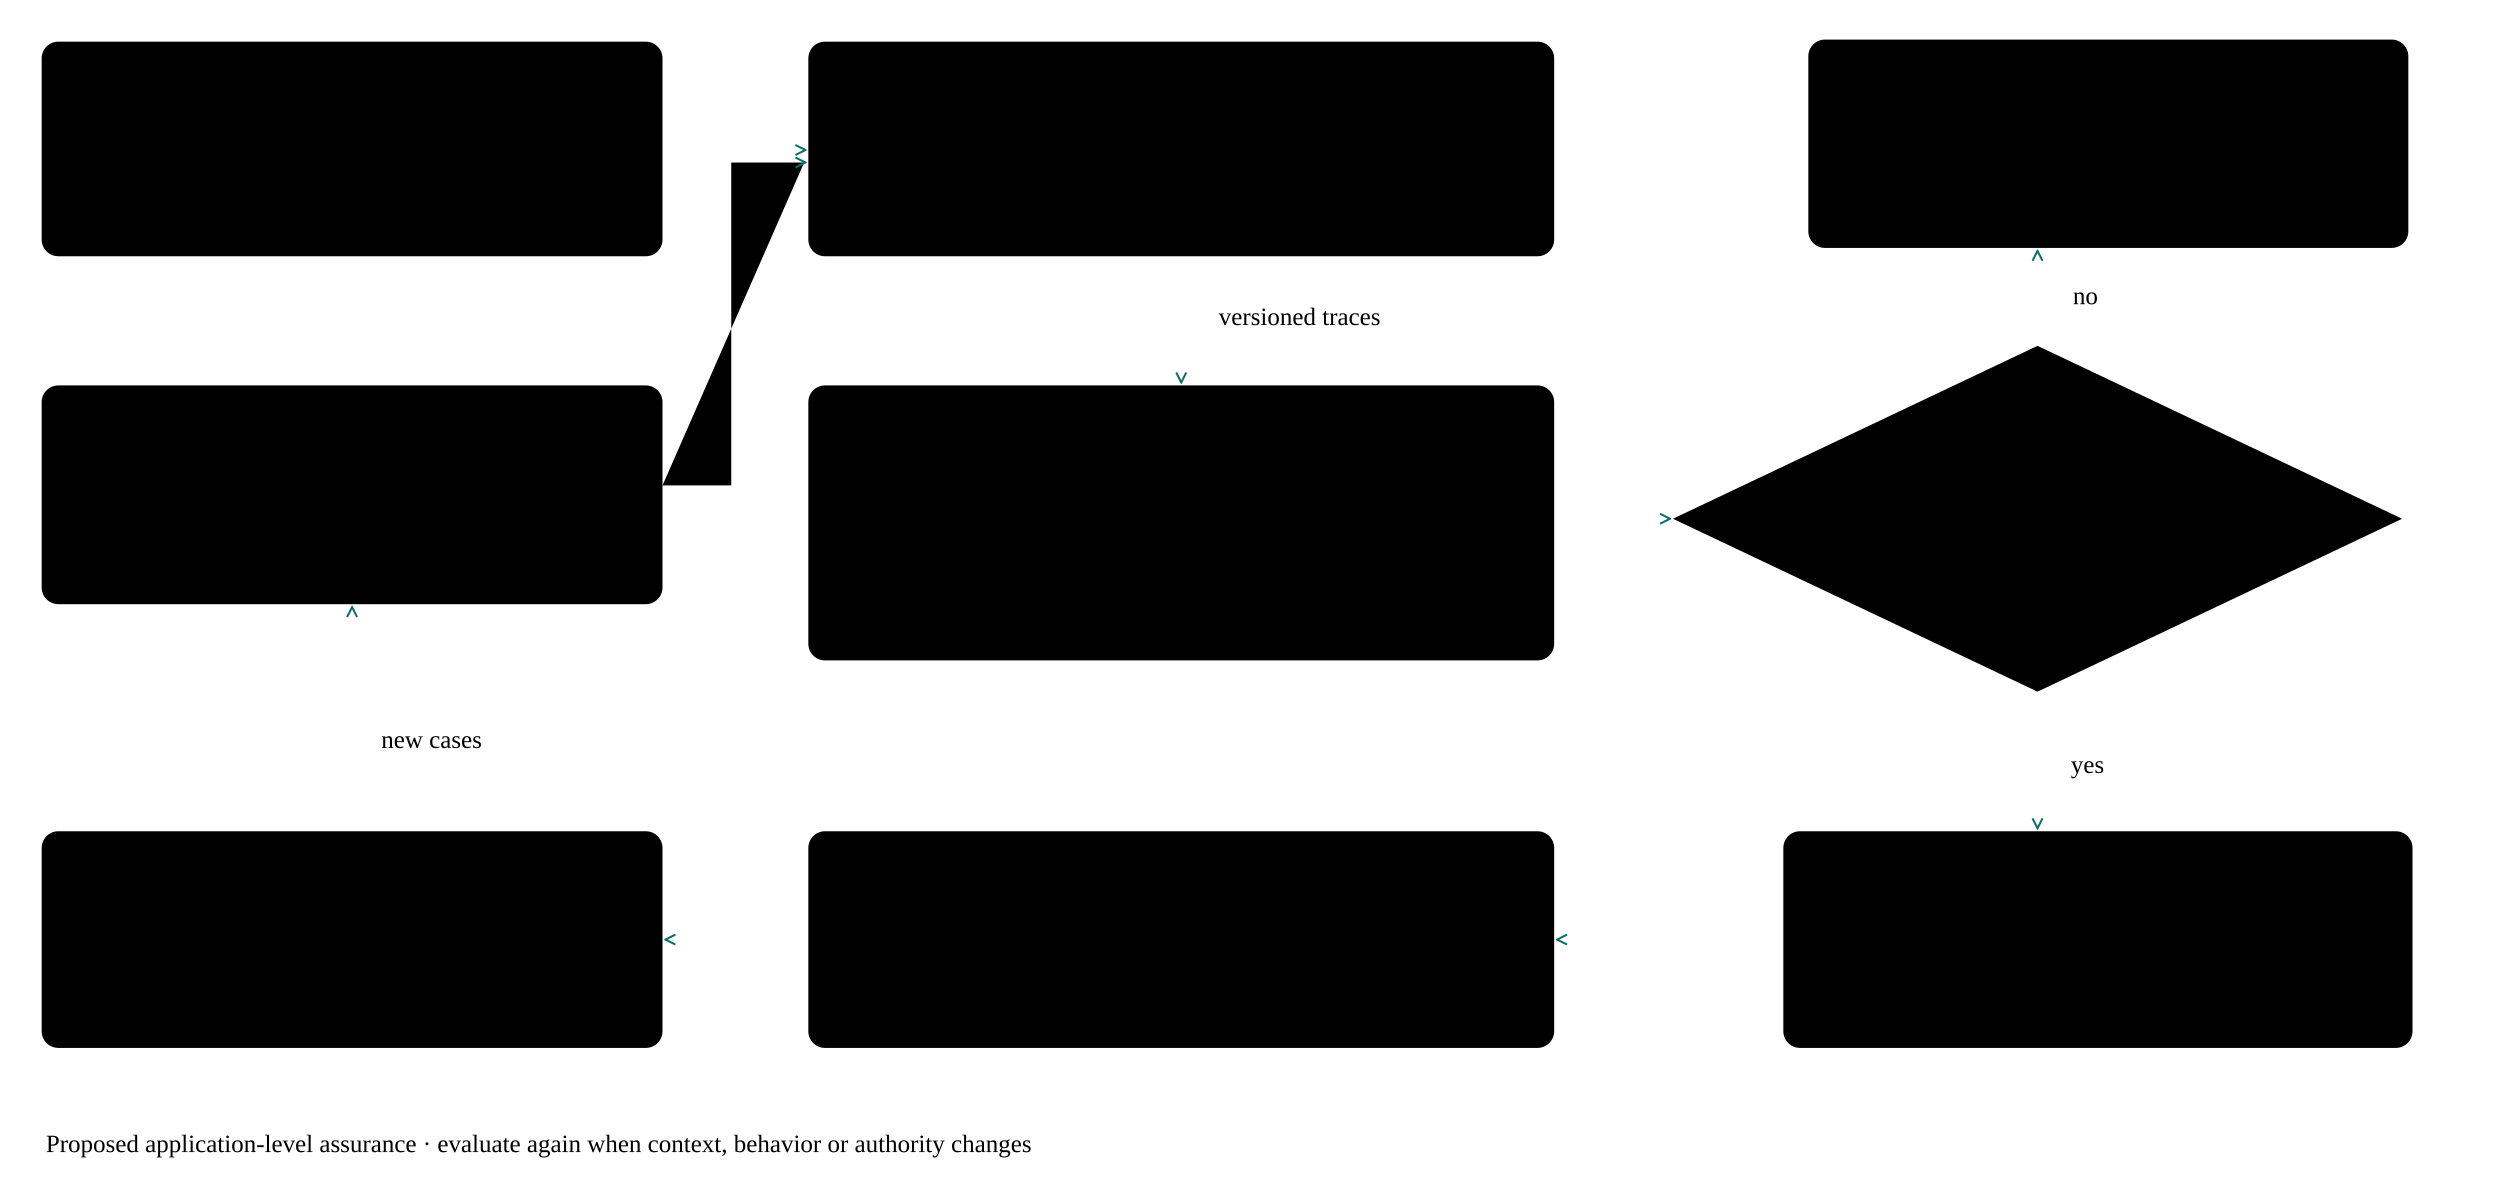
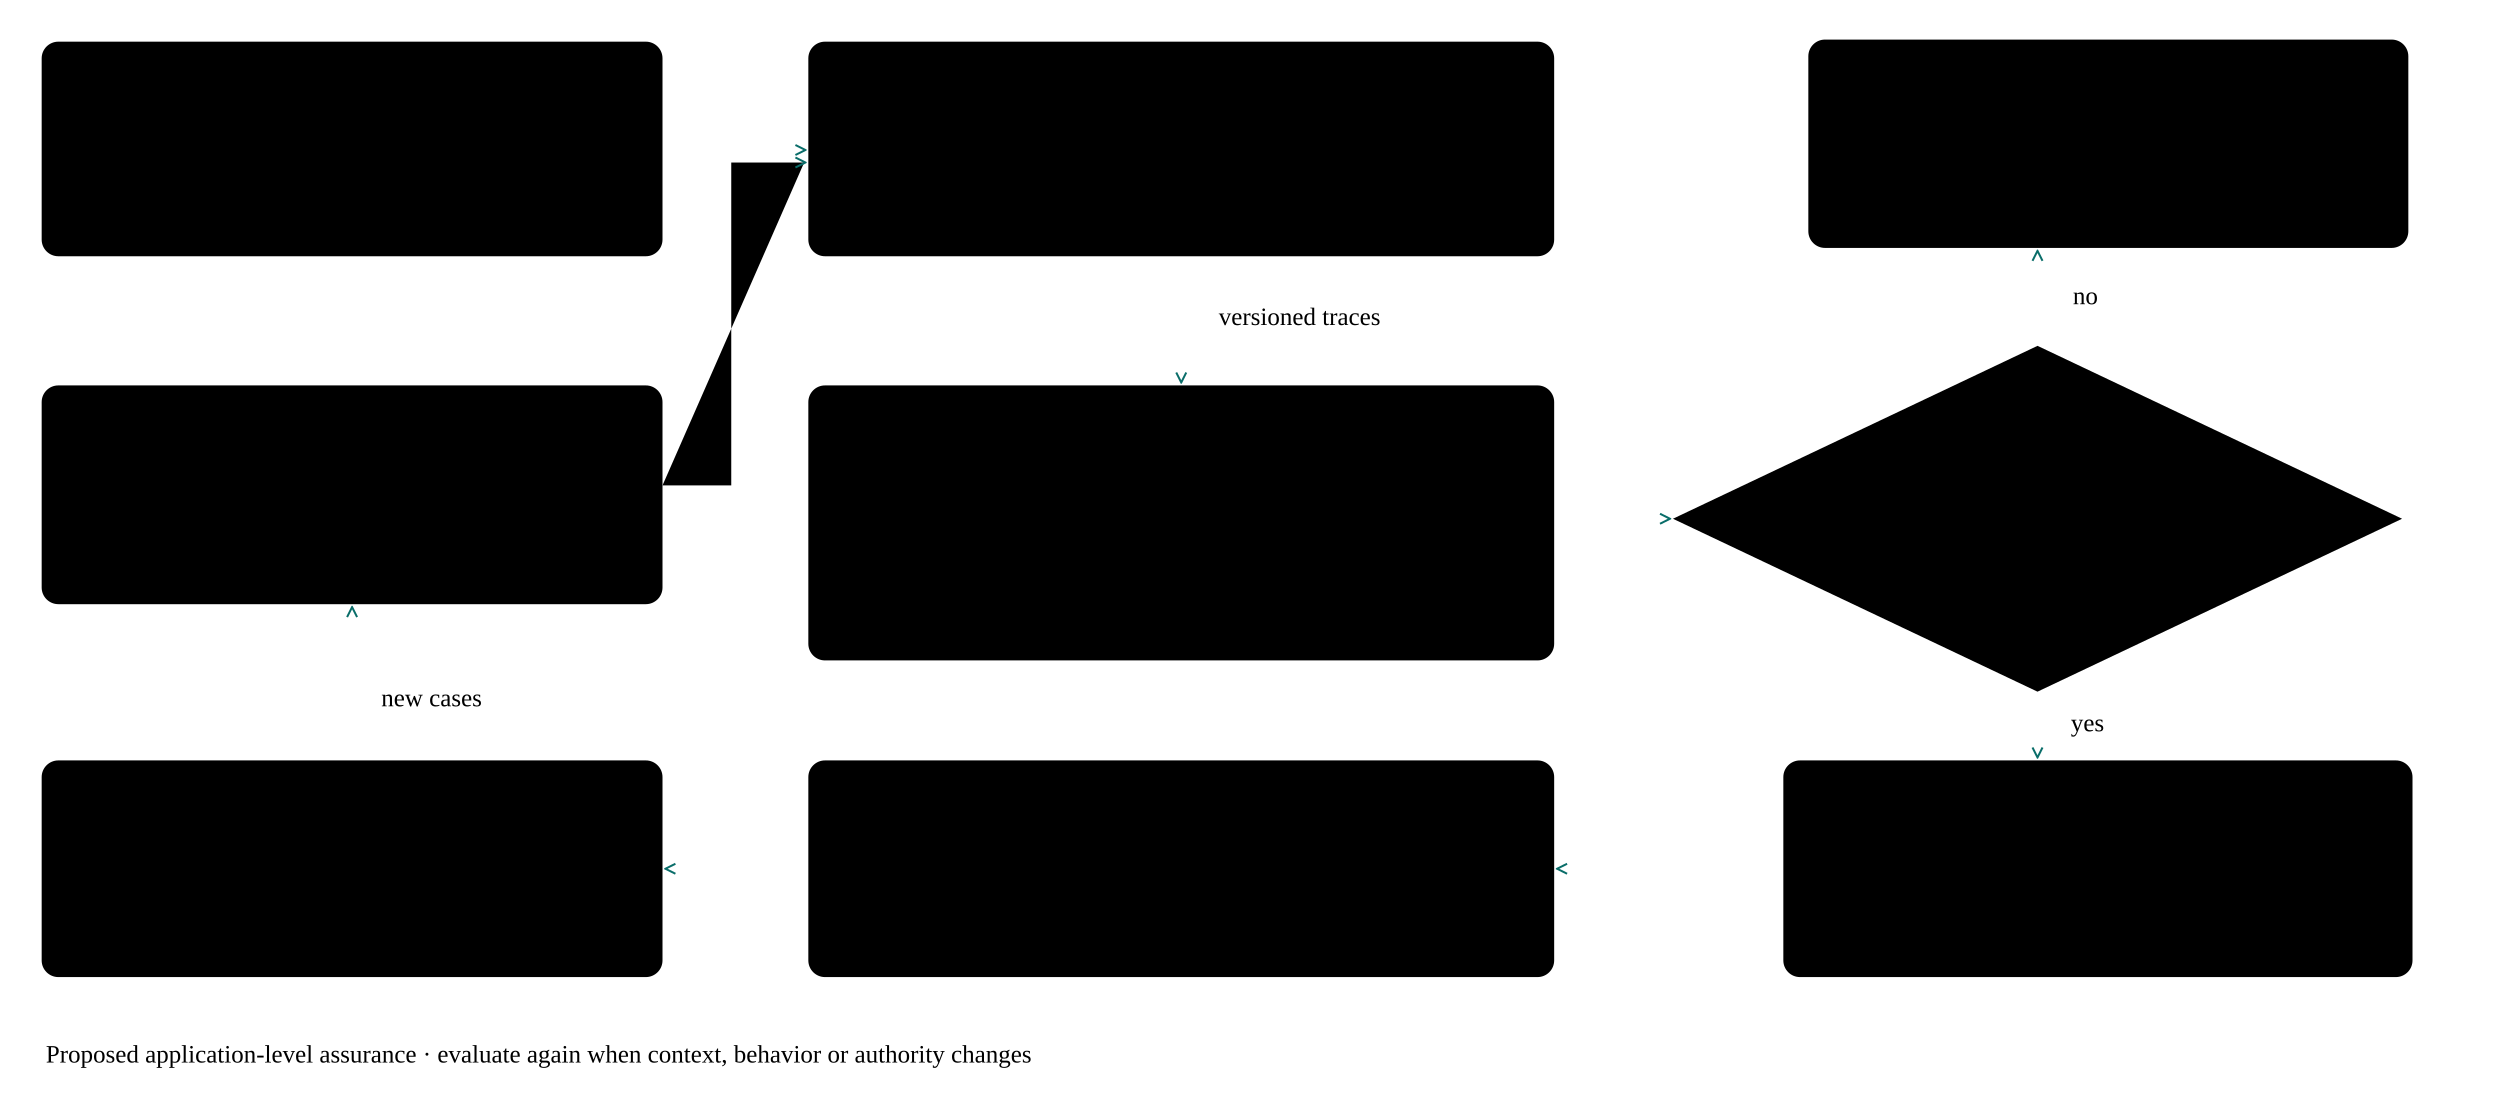
- <svg xmlns="http://www.w3.org/2000/svg" viewBox="0 0 1200 575" class="research-diagram" role="img" aria-labelledby="evaluation-system-title">
+ <svg xmlns="http://www.w3.org/2000/svg" viewBox="0 0 1200 530" class="research-diagram" role="img" aria-labelledby="evaluation-system-title">
  <defs>
    <marker id="evaluation-system-arrow" viewBox="0 0 10 10" refX="8" refY="5" markerWidth="6" markerHeight="6" orient="auto-start-reverse">
      <path d="M 1 1 L 9 5 L 1 9" fill="none" stroke="#096d69" stroke-width="1.6" />
    </marker>
  </defs>
  <g class="diagram-node on-dark">
    <rect x="20" y="20" width="298" height="103" rx="8" class="node node-navy" />
    <text x="36" y="48" class="node-title" text-anchor="start">Versioned application</text>
    <text x="36" y="71" class="node-text" text-anchor="start">Model · prompt · retrieval</text>
    <text x="36" y="91" class="node-text" text-anchor="start">Tools · permissions · memory</text>
  </g>
  <g class="diagram-node ">
    <rect x="20" y="185" width="298" height="105" rx="8" class="node" />
    <text x="36" y="213" class="node-title" text-anchor="start">Evaluation corpus</text>
-     <text x="36" y="236" class="node-text" text-anchor="start">Representative + adversarial cases</text>
+     <text x="36" y="236" class="node-text" text-anchor="start">Typical + adversarial cases</text>
    <text x="36" y="256" class="node-text" text-anchor="start">Held-out set · human labels</text>
  </g>
  <g class="diagram-node ">
    <rect x="388" y="20" width="358" height="103" rx="8" class="node node-teal" />
    <text x="404" y="48" class="node-title" text-anchor="start">Baseline and candidate runs</text>
    <text x="404" y="71" class="node-text" text-anchor="start">Same tasks and test conditions</text>
    <text x="404" y="91" class="node-text" text-anchor="start">Record outputs AND tool actions</text>
  </g>
  <g class="diagram-node ">
    <rect x="388" y="185" width="358" height="132" rx="8" class="node" />
    <text x="404" y="213" class="node-title" text-anchor="start">Independent scoring</text>
    <text x="404" y="236" class="node-text" text-anchor="start">Deterministic contracts</text>
    <text x="404" y="256" class="node-text" text-anchor="start">Calibrated judges + expert review</text>
    <text x="404" y="276" class="node-text" text-anchor="start">Quality by scenario; cost and latency</text>
  </g>
  <path d="M 318 72 H 386" class="edge" marker-end="url(#evaluation-system-arrow)" />
  <path d="M 318 233 H 351 V 78 H 386" class="edge" marker-end="url(#evaluation-system-arrow)" />
  <path d="M 567 123 V 183" class="edge" marker-end="url(#evaluation-system-arrow)" />
  <text x="585" y="156" class="edge-label" text-anchor="start">versioned traces</text>
  <polygon points="978,166 1153,249 978,332 803,249" class="decision" />
  <text x="978" y="237" class="node-title" text-anchor="middle">Release gate</text>
  <text x="978" y="263" class="node-text" text-anchor="middle">Agreed floors hold?</text>
  <path d="M 746 249 H 801" class="edge" marker-end="url(#evaluation-system-arrow)" />
  <g class="diagram-node ">
    <rect x="868" y="19" width="288" height="100" rx="8" class="node node-sand" />
    <text x="884" y="47" class="node-title" text-anchor="start">Hold + investigate</text>
    <text x="884" y="70" class="node-text" text-anchor="start">Failed case → diagnosis</text>
-     <text x="884" y="90" class="node-text" text-anchor="start">Revise configuration or control</text>
+     <text x="884" y="90" class="node-text" text-anchor="start">Revise config or control</text>
  </g>
  <path d="M 978 167 V 121" class="edge edge-amber" marker-end="url(#evaluation-system-arrow)" />
  <text x="995" y="146" class="edge-label" text-anchor="start">no</text>
  <g class="diagram-node ">
-     <rect x="856" y="399" width="302" height="104" rx="8" class="node node-teal" />
-     <text x="872" y="427" class="node-title" text-anchor="start">Controlled deployment</text>
-     <text x="872" y="450" class="node-text" text-anchor="start">Canary / bounded exposure</text>
-     <text x="872" y="470" class="node-text" text-anchor="start">Human escalation + rollback</text>
+     <rect x="856" y="365" width="302" height="104" rx="8" class="node node-teal" />
+     <text x="872" y="393" class="node-title" text-anchor="start">Controlled deployment</text>
+     <text x="872" y="416" class="node-text" text-anchor="start">Canary / bounded exposure</text>
+     <text x="872" y="436" class="node-text" text-anchor="start">Human escalation + rollback</text>
  </g>
-   <path d="M 978 332 V 397" class="edge" marker-end="url(#evaluation-system-arrow)" />
-   <text x="994" y="371" class="edge-label" text-anchor="start">yes</text>
+   <path d="M 978 332 V 363" class="edge" marker-end="url(#evaluation-system-arrow)" />
+   <text x="994" y="351" class="edge-label" text-anchor="start">yes</text>
  <g class="diagram-node ">
-     <rect x="388" y="399" width="358" height="104" rx="8" class="node" />
-     <text x="404" y="427" class="node-title" text-anchor="start">Production monitoring</text>
-     <text x="404" y="450" class="node-text" text-anchor="start">Task outcomes · drift · denied actions</text>
-     <text x="404" y="470" class="node-text" text-anchor="start">Sampled traces · incidents · corrections</text>
+     <rect x="388" y="365" width="358" height="104" rx="8" class="node" />
+     <text x="404" y="393" class="node-title" text-anchor="start">Production monitoring</text>
+     <text x="404" y="416" class="node-text" text-anchor="start">Outcomes · drift · denials</text>
+     <text x="404" y="436" class="node-text" text-anchor="start">Trace samples · incidents · rework</text>
  </g>
-   <path d="M 856 451 H 748" class="edge" marker-end="url(#evaluation-system-arrow)" />
+   <path d="M 856 417 H 748" class="edge" marker-end="url(#evaluation-system-arrow)" />
  <g class="diagram-node ">
-     <rect x="20" y="399" width="298" height="104" rx="8" class="node" />
-     <text x="36" y="427" class="node-title" text-anchor="start">Case curation</text>
-     <text x="36" y="450" class="node-text" text-anchor="start">Review expectations and privacy</text>
-     <text x="36" y="470" class="node-text" text-anchor="start">Add failures to regression suite</text>
+     <rect x="20" y="365" width="298" height="104" rx="8" class="node" />
+     <text x="36" y="393" class="node-title" text-anchor="start">Case curation</text>
+     <text x="36" y="416" class="node-text" text-anchor="start">Review oracle + privacy</text>
+     <text x="36" y="436" class="node-text" text-anchor="start">Add failures to regression</text>
  </g>
-   <path d="M 388 451 H 320" class="edge" marker-end="url(#evaluation-system-arrow)" />
-   <path d="M 169 399 V 292" class="edge edge-dashed" marker-end="url(#evaluation-system-arrow)" />
-   <text x="183" y="359" class="edge-label" text-anchor="start">new cases</text>
-   <text x="22" y="553" class="small" text-anchor="start">Proposed application-level assurance · evaluate again when context, behavior or authority changes</text>
+   <path d="M 388 417 H 320" class="edge" marker-end="url(#evaluation-system-arrow)" />
+   <path d="M 169 365 V 292" class="edge edge-dashed" marker-end="url(#evaluation-system-arrow)" />
+   <text x="183" y="339" class="edge-label" text-anchor="start">new cases</text>
+   <text x="22" y="510" class="small" text-anchor="start">Proposed application-level assurance · evaluate again when context, behavior or authority changes</text>
</svg>
